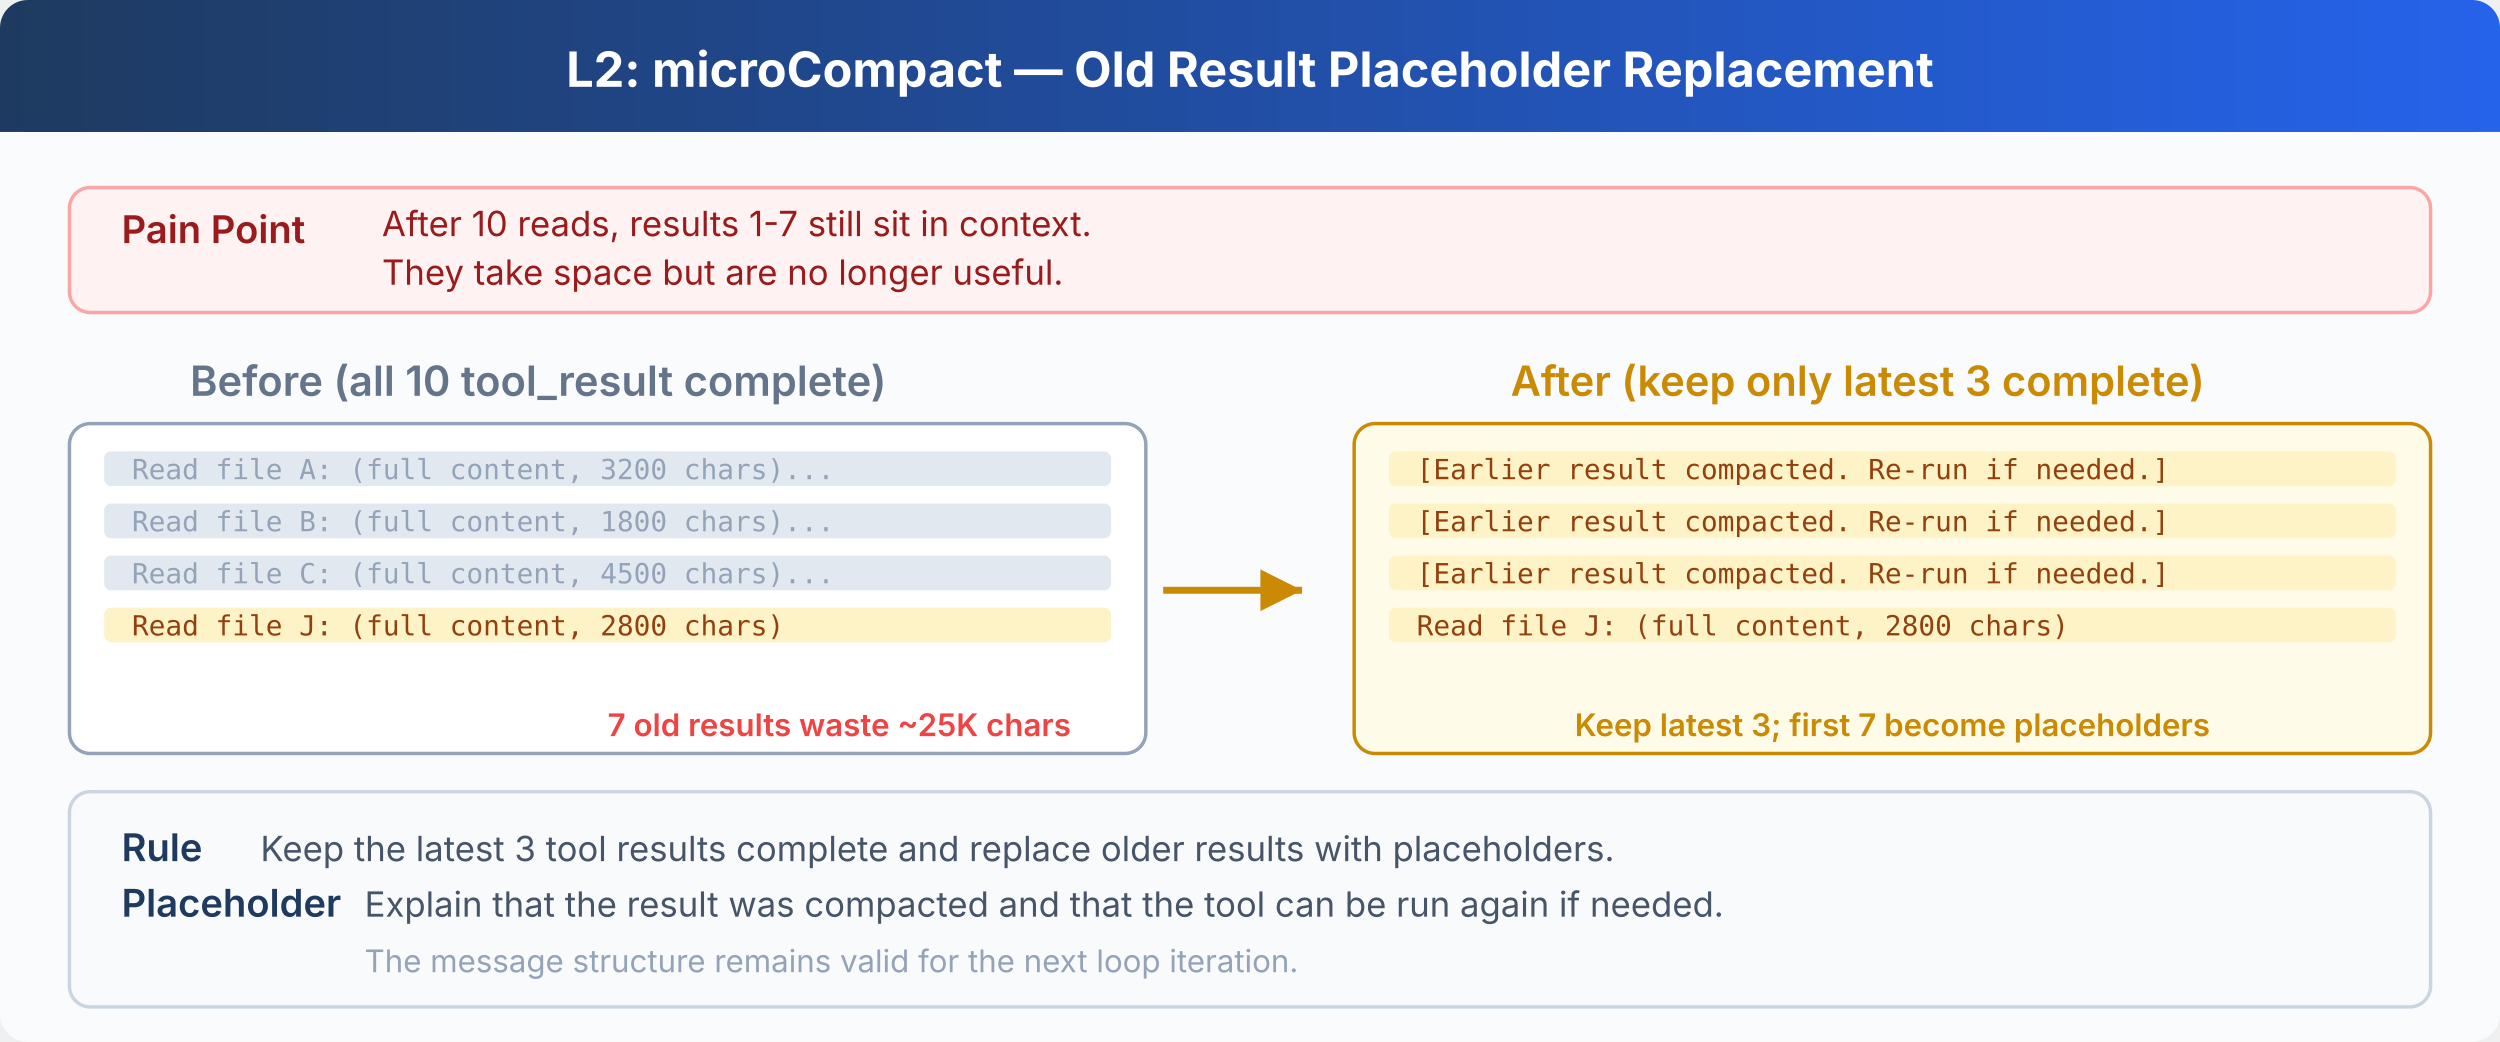
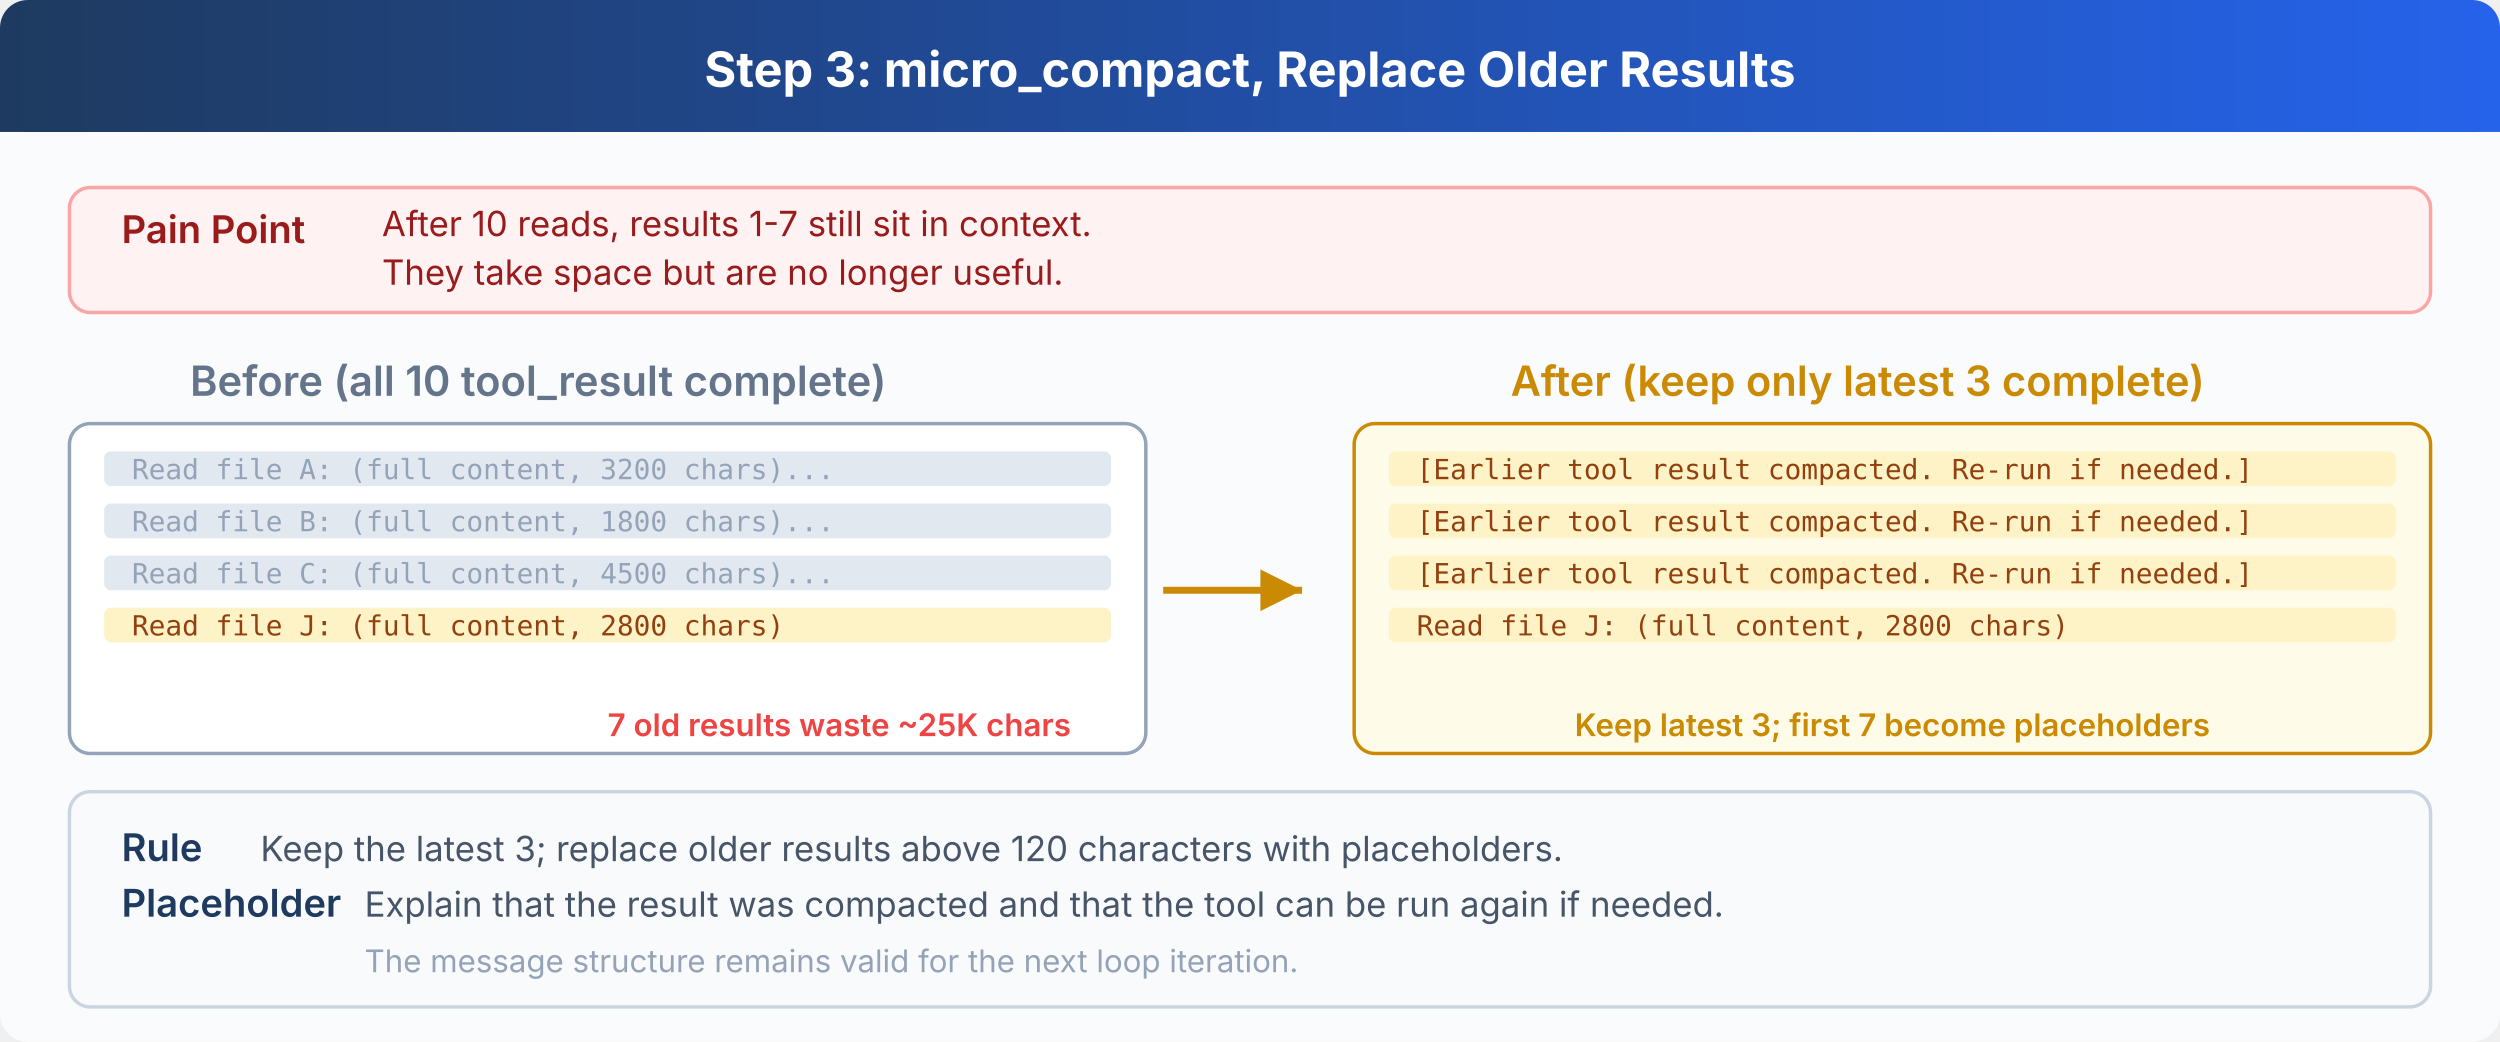
<svg xmlns="http://www.w3.org/2000/svg" viewBox="0 0 720 300" font-family="system-ui, -apple-system, sans-serif">
  <defs>
    <linearGradient id="header" x1="0" y1="0" x2="1" y2="0">
      <stop offset="0%" stop-color="#1e3a5f" />
      <stop offset="100%" stop-color="#2563eb" />
    </linearGradient>
    <marker id="arrow" viewBox="0 0 10 10" refX="10" refY="5" markerWidth="6" markerHeight="6" orient="auto-start-reverse">
      <path d="M 0 0 L 10 5 L 0 10 z" fill="#ca8a04" />
    </marker>
  </defs>
  <rect width="720" height="300" fill="#fafbfc" rx="8" />
  <rect x="0" y="0" width="720" height="38" fill="url(#header)" rx="8" />
  <rect x="0" y="30" width="720" height="8" fill="url(#header)" />
-   <text x="360" y="25" fill="#fff" font-size="14" font-weight="700" text-anchor="middle">L2: microCompact — Old Result Placeholder Replacement</text>
+   <text x="360" y="25" fill="#fff" font-size="14" font-weight="700" text-anchor="middle">Step 3: micro_compact, Replace Older Results</text>
  <rect x="20" y="54" width="680" height="36" rx="6" fill="#fef2f2" stroke="#fca5a5" stroke-width="1" />
  <text x="35" y="70" fill="#991b1b" font-size="11" font-weight="600">Pain Point</text>
  <text x="110" y="68" fill="#991b1b" font-size="10">After 10 reads, results 1-7 still sit in context.</text>
  <text x="110" y="82" fill="#991b1b" font-size="10">They take space but are no longer useful.</text>
  <text x="155" y="114" fill="#64748b" font-size="12" font-weight="600" text-anchor="middle">Before (all 10 tool_result complete)</text>
  <rect x="20" y="122" width="310" height="95" rx="6" fill="#fff" stroke="#94a3b8" stroke-width="1" />
  <rect x="30" y="130" width="290" height="10" rx="2" fill="#e2e8f0" />
  <text x="38" y="138" fill="#94a3b8" font-size="8" font-family="monospace">Read file A: (full content, 3200 chars)...</text>
  <rect x="30" y="145" width="290" height="10" rx="2" fill="#e2e8f0" />
  <text x="38" y="153" fill="#94a3b8" font-size="8" font-family="monospace">Read file B: (full content, 1800 chars)...</text>
  <rect x="30" y="160" width="290" height="10" rx="2" fill="#e2e8f0" />
  <text x="38" y="168" fill="#94a3b8" font-size="8" font-family="monospace">Read file C: (full content, 4500 chars)...</text>
  <rect x="30" y="175" width="290" height="10" rx="2" fill="#fef3c7" />
  <text x="38" y="183" fill="#92400e" font-size="8" font-family="monospace">Read file J: (full content, 2800 chars)</text>
  <text x="175" y="212" fill="#ef4444" font-size="9" font-weight="600">7 old results waste ~25K chars</text>
  <line x1="335" y1="170" x2="375" y2="170" stroke="#ca8a04" stroke-width="2" marker-end="url(#arrow)" />
  <text x="535" y="114" fill="#ca8a04" font-size="12" font-weight="600" text-anchor="middle">After (keep only latest 3 complete)</text>
  <rect x="390" y="122" width="310" height="95" rx="6" fill="#fefce8" stroke="#ca8a04" stroke-width="1" />
  <rect x="400" y="130" width="290" height="10" rx="2" fill="#fef3c7" />
-   <text x="408" y="138" fill="#92400e" font-size="8" font-family="monospace">[Earlier result compacted. Re-run if needed.]</text>
+   <text x="408" y="138" fill="#92400e" font-size="8" font-family="monospace">[Earlier tool result compacted. Re-run if needed.]</text>
  <rect x="400" y="145" width="290" height="10" rx="2" fill="#fef3c7" />
-   <text x="408" y="153" fill="#92400e" font-size="8" font-family="monospace">[Earlier result compacted. Re-run if needed.]</text>
+   <text x="408" y="153" fill="#92400e" font-size="8" font-family="monospace">[Earlier tool result compacted. Re-run if needed.]</text>
  <rect x="400" y="160" width="290" height="10" rx="2" fill="#fef3c7" />
-   <text x="408" y="168" fill="#92400e" font-size="8" font-family="monospace">[Earlier result compacted. Re-run if needed.]</text>
+   <text x="408" y="168" fill="#92400e" font-size="8" font-family="monospace">[Earlier tool result compacted. Re-run if needed.]</text>
  <rect x="400" y="175" width="290" height="10" rx="2" fill="#fef3c7" />
  <text x="408" y="183" fill="#92400e" font-size="8" font-family="monospace">Read file J: (full content, 2800 chars)</text>
  <text x="545" y="212" fill="#ca8a04" font-size="9" font-weight="600" text-anchor="middle">Keep latest 3; first 7 become placeholders</text>
  <rect x="20" y="228" width="680" height="62" rx="6" fill="#f8fafc" stroke="#cbd5e1" stroke-width="1" />
  <text x="35" y="248" fill="#1e3a5f" font-size="11" font-weight="600">Rule</text>
-   <text x="75" y="248" fill="#475569" font-size="10">Keep the latest 3 tool results complete and replace older results with placeholders.</text>
+   <text x="75" y="248" fill="#475569" font-size="10">Keep the latest 3; replace older results above 120 characters with placeholders.</text>
  <text x="35" y="264" fill="#1e3a5f" font-size="11" font-weight="600">Placeholder</text>
  <text x="105" y="264" fill="#475569" font-size="10">Explain that the result was compacted and that the tool can be run again if needed.</text>
  <text x="105" y="280" fill="#94a3b8" font-size="9">The message structure remains valid for the next loop iteration.</text>
</svg>
